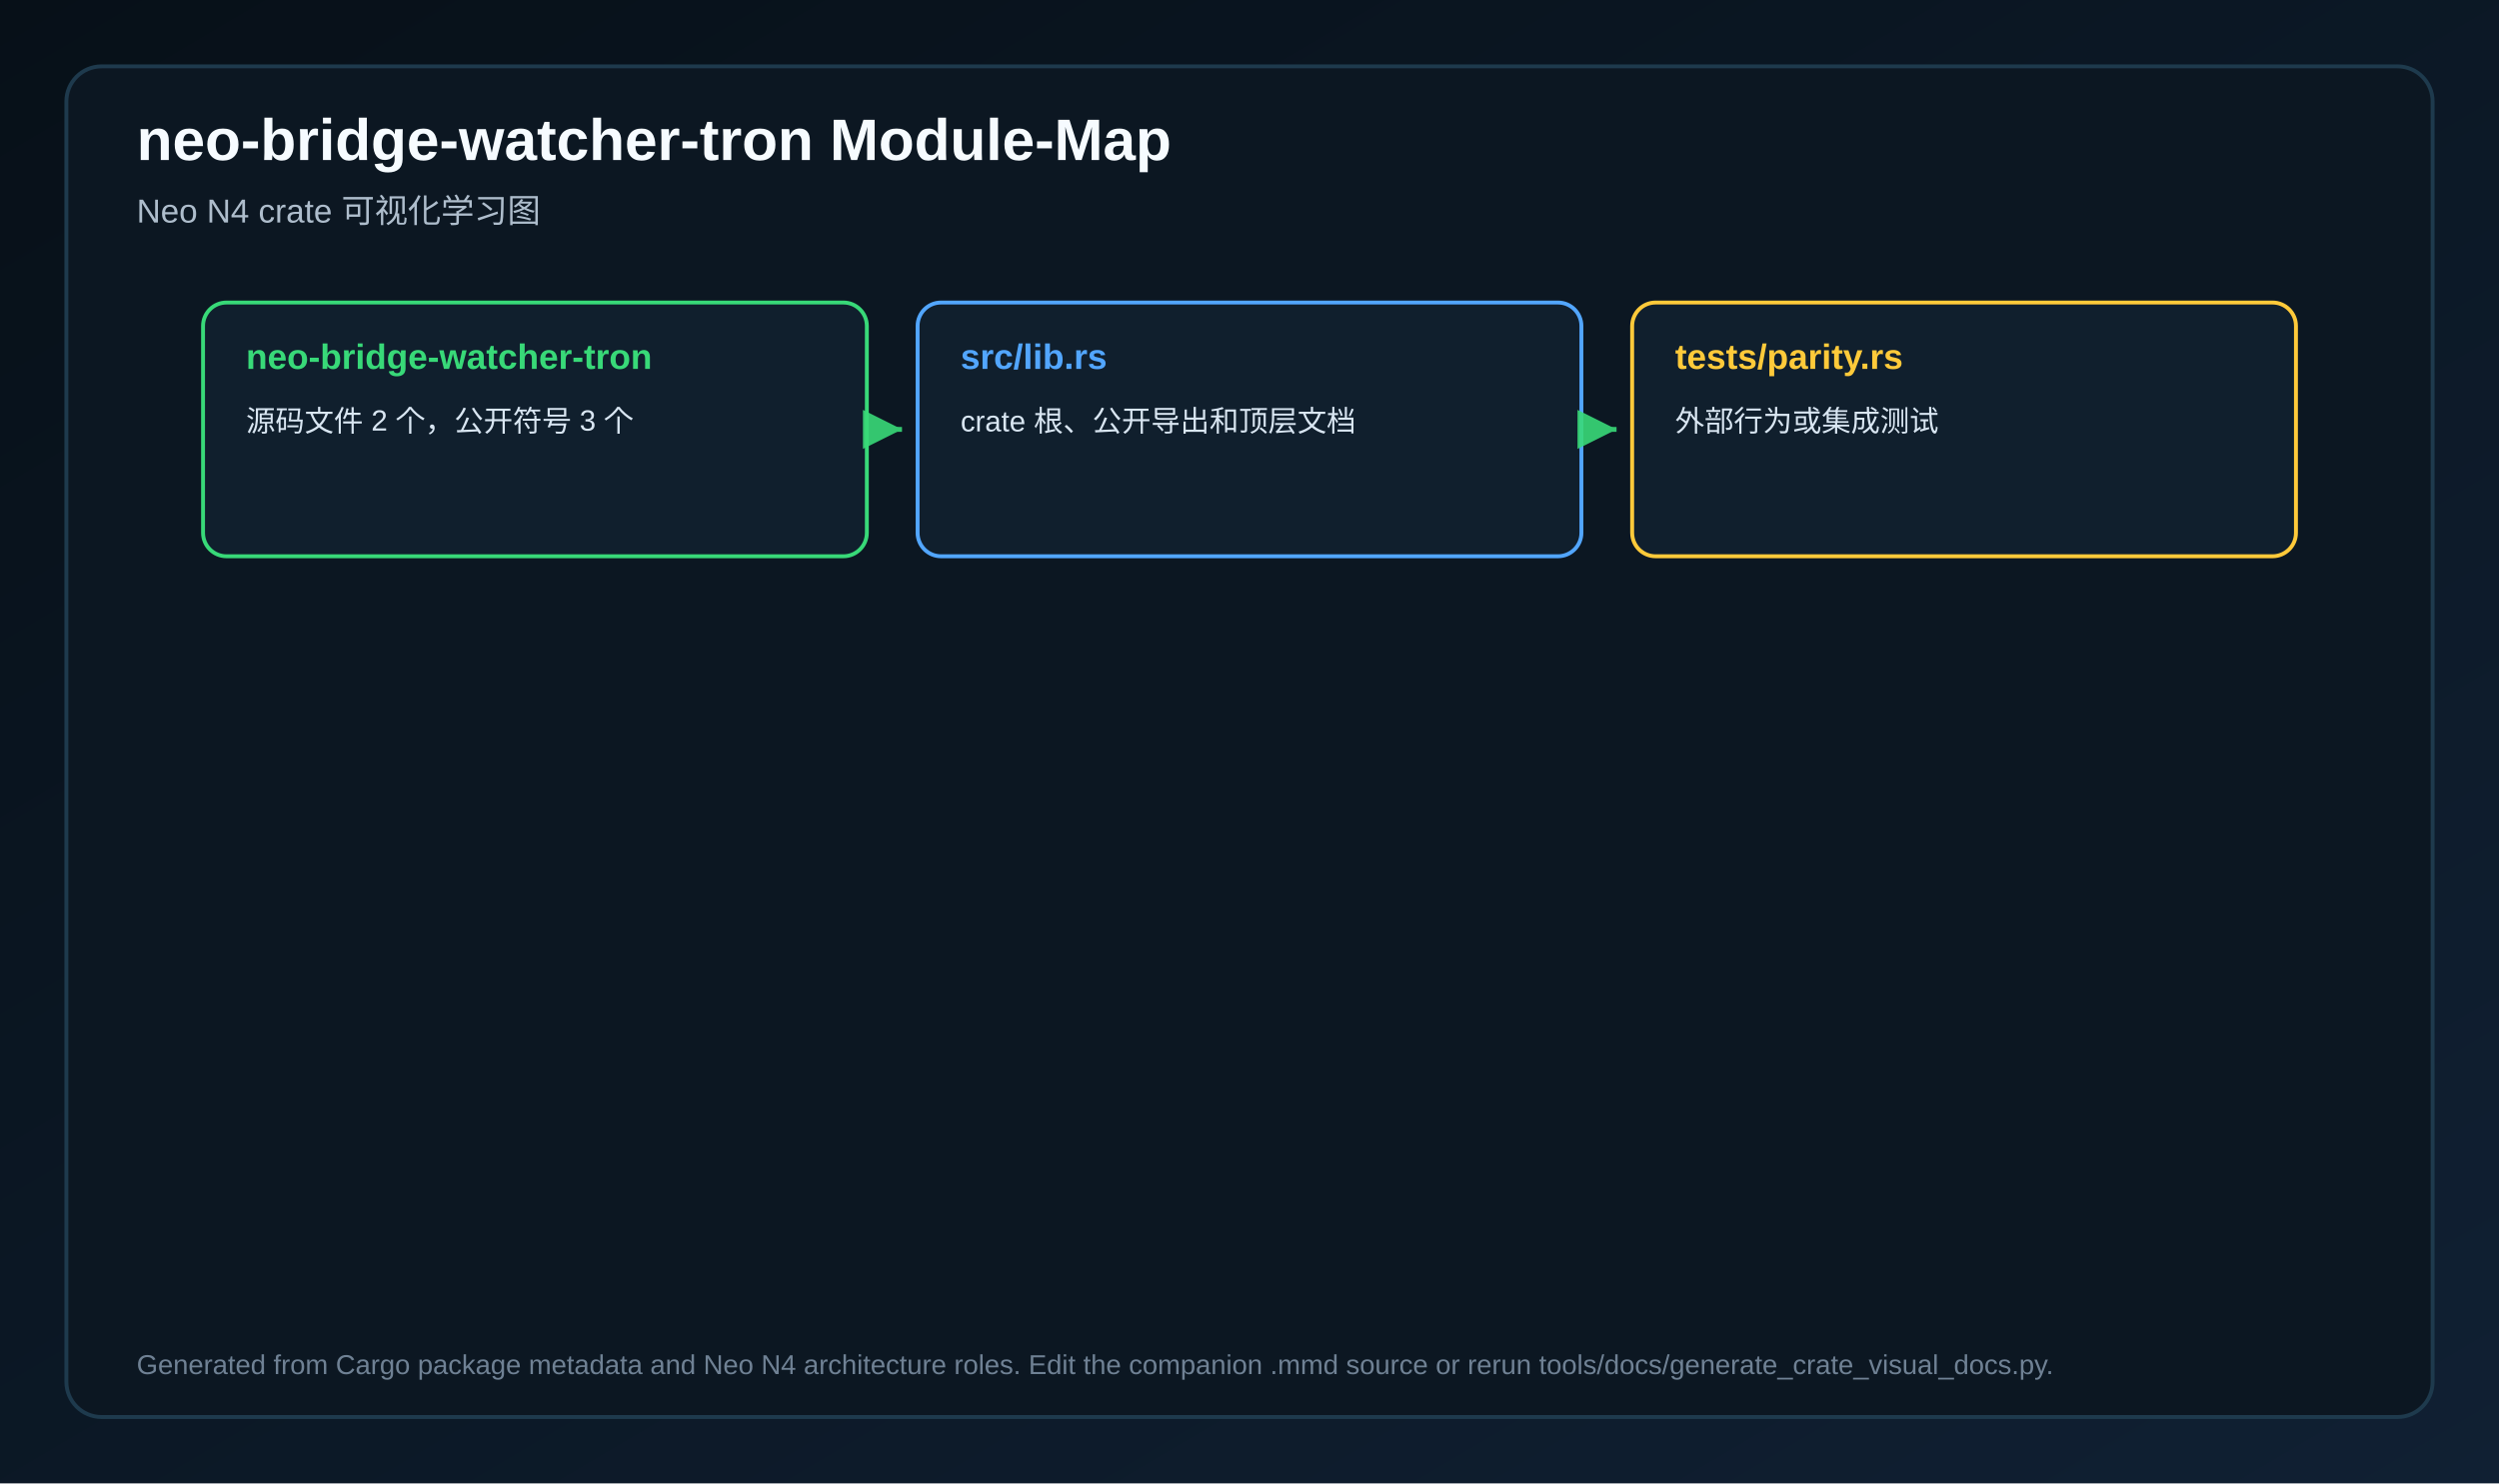
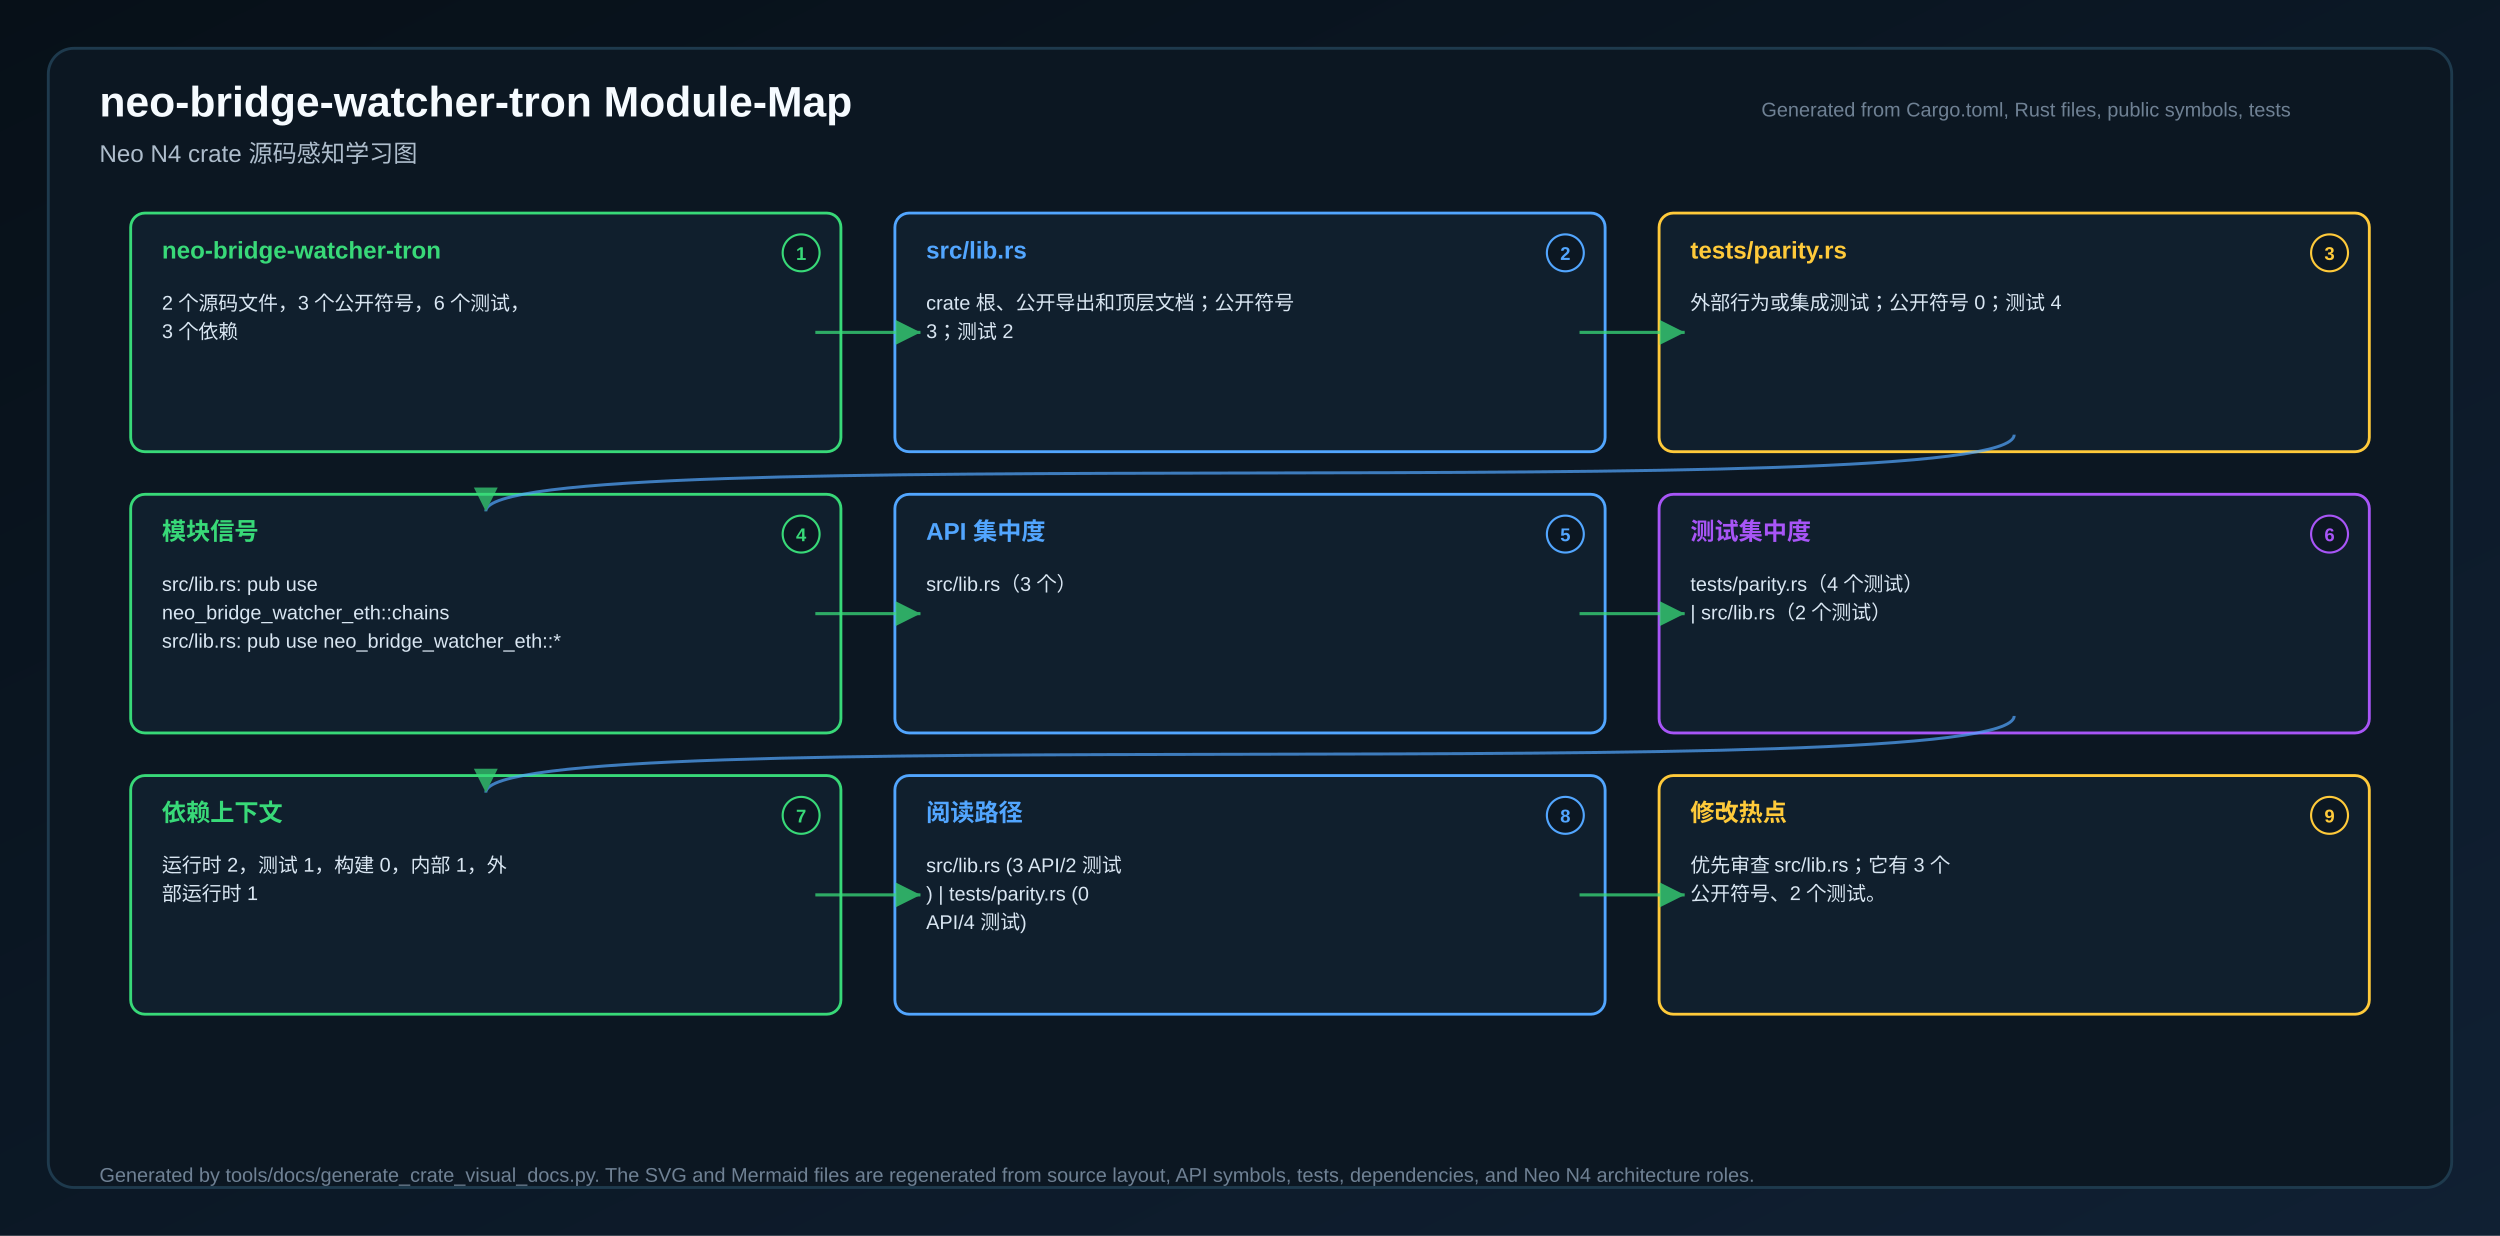
- <svg xmlns="http://www.w3.org/2000/svg" width="1280" height="760" viewBox="0 0 1280 760" role="img" aria-label="neo-bridge-watcher-tron Module-Map">
+ <svg xmlns="http://www.w3.org/2000/svg" width="1760" height="870" viewBox="0 0 1760 870" role="img" aria-label="neo-bridge-watcher-tron Module-Map">
  <defs>
    <linearGradient id="bg" x1="0" x2="1" y1="0" y2="1">
      <stop offset="0" stop-color="#071018" />
      <stop offset="1" stop-color="#102033" />
    </linearGradient>
    <marker id="arrow" markerWidth="12" markerHeight="12" refX="10" refY="6" orient="auto">
      <path d="M2,2 L10,6 L2,10 Z" fill="#38d978" />
    </marker>
  </defs>
-   <rect x="0" y="0" width="1280" height="760" fill="url(#bg)" />
-   <rect x="34" y="34" width="1212" height="692" rx="18" fill="#0c1722" stroke="#1e3a4d" stroke-width="2" />
+   <rect x="0" y="0" width="1760" height="870" fill="url(#bg)" />
+   <rect x="34" y="34" width="1692" height="802" rx="18" fill="#0c1722" stroke="#1e3a4d" stroke-width="2" />
  <text x="70" y="82" fill="#f6fbff" font-size="30" font-family="Segoe UI, Arial, sans-serif" font-weight="700">neo-bridge-watcher-tron Module-Map</text>
-   <text x="70" y="114" fill="#aebdcc" font-size="17" font-family="Segoe UI, Arial, sans-serif">Neo N4 crate 可视化学习图</text>
-   <rect x="104" y="155" width="340" height="130" rx="12" fill="#101f2d" stroke="#38d978" stroke-width="2" />
-   <text x="126" y="189" fill="#38d978" font-size="18" font-family="Segoe UI, Arial, sans-serif" font-weight="700">neo-bridge-watcher-tron</text>
-   <text x="126" y="221" fill="#d9e6f2" font-size="15" font-family="Segoe UI, Arial, sans-serif">源码文件 2 个，公开符号 3 个</text>
-   <rect x="470" y="155" width="340" height="130" rx="12" fill="#101f2d" stroke="#52a6ff" stroke-width="2" />
-   <text x="492" y="189" fill="#52a6ff" font-size="18" font-family="Segoe UI, Arial, sans-serif" font-weight="700">src/lib.rs</text>
-   <text x="492" y="221" fill="#d9e6f2" font-size="15" font-family="Segoe UI, Arial, sans-serif">crate 根、公开导出和顶层文档</text>
-   <line x1="452" y1="220" x2="462" y2="220" stroke="#38d978" stroke-width="2.5" marker-end="url(#arrow)" opacity="0.9" />
-   <rect x="836" y="155" width="340" height="130" rx="12" fill="#101f2d" stroke="#ffca3a" stroke-width="2" />
-   <text x="858" y="189" fill="#ffca3a" font-size="18" font-family="Segoe UI, Arial, sans-serif" font-weight="700">tests/parity.rs</text>
-   <text x="858" y="221" fill="#d9e6f2" font-size="15" font-family="Segoe UI, Arial, sans-serif">外部行为或集成测试</text>
-   <line x1="818" y1="220" x2="828" y2="220" stroke="#38d978" stroke-width="2.5" marker-end="url(#arrow)" opacity="0.9" />
-   <text x="70" y="704" fill="#6f8194" font-size="14" font-family="Segoe UI, Arial, sans-serif">Generated from Cargo package metadata and Neo N4 architecture roles. Edit the companion .mmd source or rerun tools/docs/generate_crate_visual_docs.py.</text>
+   <text x="70" y="114" fill="#aebdcc" font-size="17" font-family="Segoe UI, Arial, sans-serif">Neo N4 crate 源码感知学习图</text>
+   <text x="1240" y="82" fill="#6f8194" font-size="14" font-family="Segoe UI, Arial, sans-serif">Generated from Cargo.toml, Rust files, public symbols, tests</text>
+   <rect x="92" y="150" width="500" height="168" rx="10" fill="#101f2d" stroke="#38d978" stroke-width="2" />
+   <circle cx="564" cy="178" r="13" fill="#0c1722" stroke="#38d978" stroke-width="1.5" />
+   <text x="564" y="183" text-anchor="middle" fill="#38d978" font-size="13" font-family="Segoe UI, Arial, sans-serif" font-weight="700">1</text>
+   <text x="114" y="182" fill="#38d978" font-size="17" font-family="Segoe UI, Arial, sans-serif" font-weight="700">neo-bridge-watcher-tron</text>
+   <text x="114" y="218" fill="#d9e6f2" font-size="14" font-family="Segoe UI, Arial, sans-serif">2 个源码文件，3 个公开符号，6 个测试，</text>
+   <text x="114" y="238" fill="#d9e6f2" font-size="14" font-family="Segoe UI, Arial, sans-serif">3 个依赖</text>
+   <rect x="630" y="150" width="500" height="168" rx="10" fill="#101f2d" stroke="#52a6ff" stroke-width="2" />
+   <circle cx="1102" cy="178" r="13" fill="#0c1722" stroke="#52a6ff" stroke-width="1.5" />
+   <text x="1102" y="183" text-anchor="middle" fill="#52a6ff" font-size="13" font-family="Segoe UI, Arial, sans-serif" font-weight="700">2</text>
+   <text x="652" y="182" fill="#52a6ff" font-size="17" font-family="Segoe UI, Arial, sans-serif" font-weight="700">src/lib.rs</text>
+   <text x="652" y="218" fill="#d9e6f2" font-size="14" font-family="Segoe UI, Arial, sans-serif">crate 根、公开导出和顶层文档；公开符号</text>
+   <text x="652" y="238" fill="#d9e6f2" font-size="14" font-family="Segoe UI, Arial, sans-serif"> 3；测试 2</text>
+   <rect x="1168" y="150" width="500" height="168" rx="10" fill="#101f2d" stroke="#ffca3a" stroke-width="2" />
+   <circle cx="1640" cy="178" r="13" fill="#0c1722" stroke="#ffca3a" stroke-width="1.5" />
+   <text x="1640" y="183" text-anchor="middle" fill="#ffca3a" font-size="13" font-family="Segoe UI, Arial, sans-serif" font-weight="700">3</text>
+   <text x="1190" y="182" fill="#ffca3a" font-size="17" font-family="Segoe UI, Arial, sans-serif" font-weight="700">tests/parity.rs</text>
+   <text x="1190" y="218" fill="#d9e6f2" font-size="14" font-family="Segoe UI, Arial, sans-serif">外部行为或集成测试；公开符号 0；测试 4</text>
+   <rect x="92" y="348" width="500" height="168" rx="10" fill="#101f2d" stroke="#38d978" stroke-width="2" />
+   <circle cx="564" cy="376" r="13" fill="#0c1722" stroke="#38d978" stroke-width="1.5" />
+   <text x="564" y="381" text-anchor="middle" fill="#38d978" font-size="13" font-family="Segoe UI, Arial, sans-serif" font-weight="700">4</text>
+   <text x="114" y="380" fill="#38d978" font-size="17" font-family="Segoe UI, Arial, sans-serif" font-weight="700">模块信号</text>
+   <text x="114" y="416" fill="#d9e6f2" font-size="14" font-family="Segoe UI, Arial, sans-serif">src/lib.rs: pub use</text>
+   <text x="114" y="436" fill="#d9e6f2" font-size="14" font-family="Segoe UI, Arial, sans-serif">neo_bridge_watcher_eth::chains</text>
+   <text x="114" y="456" fill="#d9e6f2" font-size="14" font-family="Segoe UI, Arial, sans-serif">src/lib.rs: pub use neo_bridge_watcher_eth::*</text>
+   <rect x="630" y="348" width="500" height="168" rx="10" fill="#101f2d" stroke="#52a6ff" stroke-width="2" />
+   <circle cx="1102" cy="376" r="13" fill="#0c1722" stroke="#52a6ff" stroke-width="1.5" />
+   <text x="1102" y="381" text-anchor="middle" fill="#52a6ff" font-size="13" font-family="Segoe UI, Arial, sans-serif" font-weight="700">5</text>
+   <text x="652" y="380" fill="#52a6ff" font-size="17" font-family="Segoe UI, Arial, sans-serif" font-weight="700">API 集中度</text>
+   <text x="652" y="416" fill="#d9e6f2" font-size="14" font-family="Segoe UI, Arial, sans-serif">src/lib.rs（3 个）</text>
+   <rect x="1168" y="348" width="500" height="168" rx="10" fill="#101f2d" stroke="#a855f7" stroke-width="2" />
+   <circle cx="1640" cy="376" r="13" fill="#0c1722" stroke="#a855f7" stroke-width="1.5" />
+   <text x="1640" y="381" text-anchor="middle" fill="#a855f7" font-size="13" font-family="Segoe UI, Arial, sans-serif" font-weight="700">6</text>
+   <text x="1190" y="380" fill="#a855f7" font-size="17" font-family="Segoe UI, Arial, sans-serif" font-weight="700">测试集中度</text>
+   <text x="1190" y="416" fill="#d9e6f2" font-size="14" font-family="Segoe UI, Arial, sans-serif">tests/parity.rs（4 个测试）</text>
+   <text x="1190" y="436" fill="#d9e6f2" font-size="14" font-family="Segoe UI, Arial, sans-serif"> | src/lib.rs（2 个测试）</text>
+   <rect x="92" y="546" width="500" height="168" rx="10" fill="#101f2d" stroke="#38d978" stroke-width="2" />
+   <circle cx="564" cy="574" r="13" fill="#0c1722" stroke="#38d978" stroke-width="1.5" />
+   <text x="564" y="579" text-anchor="middle" fill="#38d978" font-size="13" font-family="Segoe UI, Arial, sans-serif" font-weight="700">7</text>
+   <text x="114" y="578" fill="#38d978" font-size="17" font-family="Segoe UI, Arial, sans-serif" font-weight="700">依赖上下文</text>
+   <text x="114" y="614" fill="#d9e6f2" font-size="14" font-family="Segoe UI, Arial, sans-serif">运行时 2，测试 1，构建 0，内部 1，外</text>
+   <text x="114" y="634" fill="#d9e6f2" font-size="14" font-family="Segoe UI, Arial, sans-serif">部运行时 1</text>
+   <rect x="630" y="546" width="500" height="168" rx="10" fill="#101f2d" stroke="#52a6ff" stroke-width="2" />
+   <circle cx="1102" cy="574" r="13" fill="#0c1722" stroke="#52a6ff" stroke-width="1.5" />
+   <text x="1102" y="579" text-anchor="middle" fill="#52a6ff" font-size="13" font-family="Segoe UI, Arial, sans-serif" font-weight="700">8</text>
+   <text x="652" y="578" fill="#52a6ff" font-size="17" font-family="Segoe UI, Arial, sans-serif" font-weight="700">阅读路径</text>
+   <text x="652" y="614" fill="#d9e6f2" font-size="14" font-family="Segoe UI, Arial, sans-serif">src/lib.rs (3 API/2 测试</text>
+   <text x="652" y="634" fill="#d9e6f2" font-size="14" font-family="Segoe UI, Arial, sans-serif">) | tests/parity.rs (0</text>
+   <text x="652" y="654" fill="#d9e6f2" font-size="14" font-family="Segoe UI, Arial, sans-serif"> API/4 测试)</text>
+   <rect x="1168" y="546" width="500" height="168" rx="10" fill="#101f2d" stroke="#ffca3a" stroke-width="2" />
+   <circle cx="1640" cy="574" r="13" fill="#0c1722" stroke="#ffca3a" stroke-width="1.5" />
+   <text x="1640" y="579" text-anchor="middle" fill="#ffca3a" font-size="13" font-family="Segoe UI, Arial, sans-serif" font-weight="700">9</text>
+   <text x="1190" y="578" fill="#ffca3a" font-size="17" font-family="Segoe UI, Arial, sans-serif" font-weight="700">修改热点</text>
+   <text x="1190" y="614" fill="#d9e6f2" font-size="14" font-family="Segoe UI, Arial, sans-serif">优先审查 src/lib.rs；它有 3 个</text>
+   <text x="1190" y="634" fill="#d9e6f2" font-size="14" font-family="Segoe UI, Arial, sans-serif">公开符号、2 个测试。</text>
+   <line x1="574" y1="234" x2="648" y2="234" stroke="#38d978" stroke-width="2.2" marker-end="url(#arrow)" opacity="0.75" />
+   <line x1="1112" y1="234" x2="1186" y2="234" stroke="#38d978" stroke-width="2.2" marker-end="url(#arrow)" opacity="0.75" />
+   <line x1="574" y1="432" x2="648" y2="432" stroke="#38d978" stroke-width="2.2" marker-end="url(#arrow)" opacity="0.75" />
+   <line x1="1112" y1="432" x2="1186" y2="432" stroke="#38d978" stroke-width="2.2" marker-end="url(#arrow)" opacity="0.75" />
+   <line x1="574" y1="630" x2="648" y2="630" stroke="#38d978" stroke-width="2.2" marker-end="url(#arrow)" opacity="0.75" />
+   <line x1="1112" y1="630" x2="1186" y2="630" stroke="#38d978" stroke-width="2.2" marker-end="url(#arrow)" opacity="0.75" />
+   <path d="M1418 306 C1418 358, 342 308, 342 360" stroke="#52a6ff" stroke-width="2.1" fill="none" marker-end="url(#arrow)" opacity="0.7" />
+   <path d="M1418 504 C1418 556, 342 506, 342 558" stroke="#52a6ff" stroke-width="2.1" fill="none" marker-end="url(#arrow)" opacity="0.7" />
+   <text x="70" y="832" fill="#6f8194" font-size="14" font-family="Segoe UI, Arial, sans-serif">Generated by tools/docs/generate_crate_visual_docs.py. The SVG and Mermaid files are regenerated from source layout, API symbols, tests, dependencies, and Neo N4 architecture roles.</text>
</svg>
